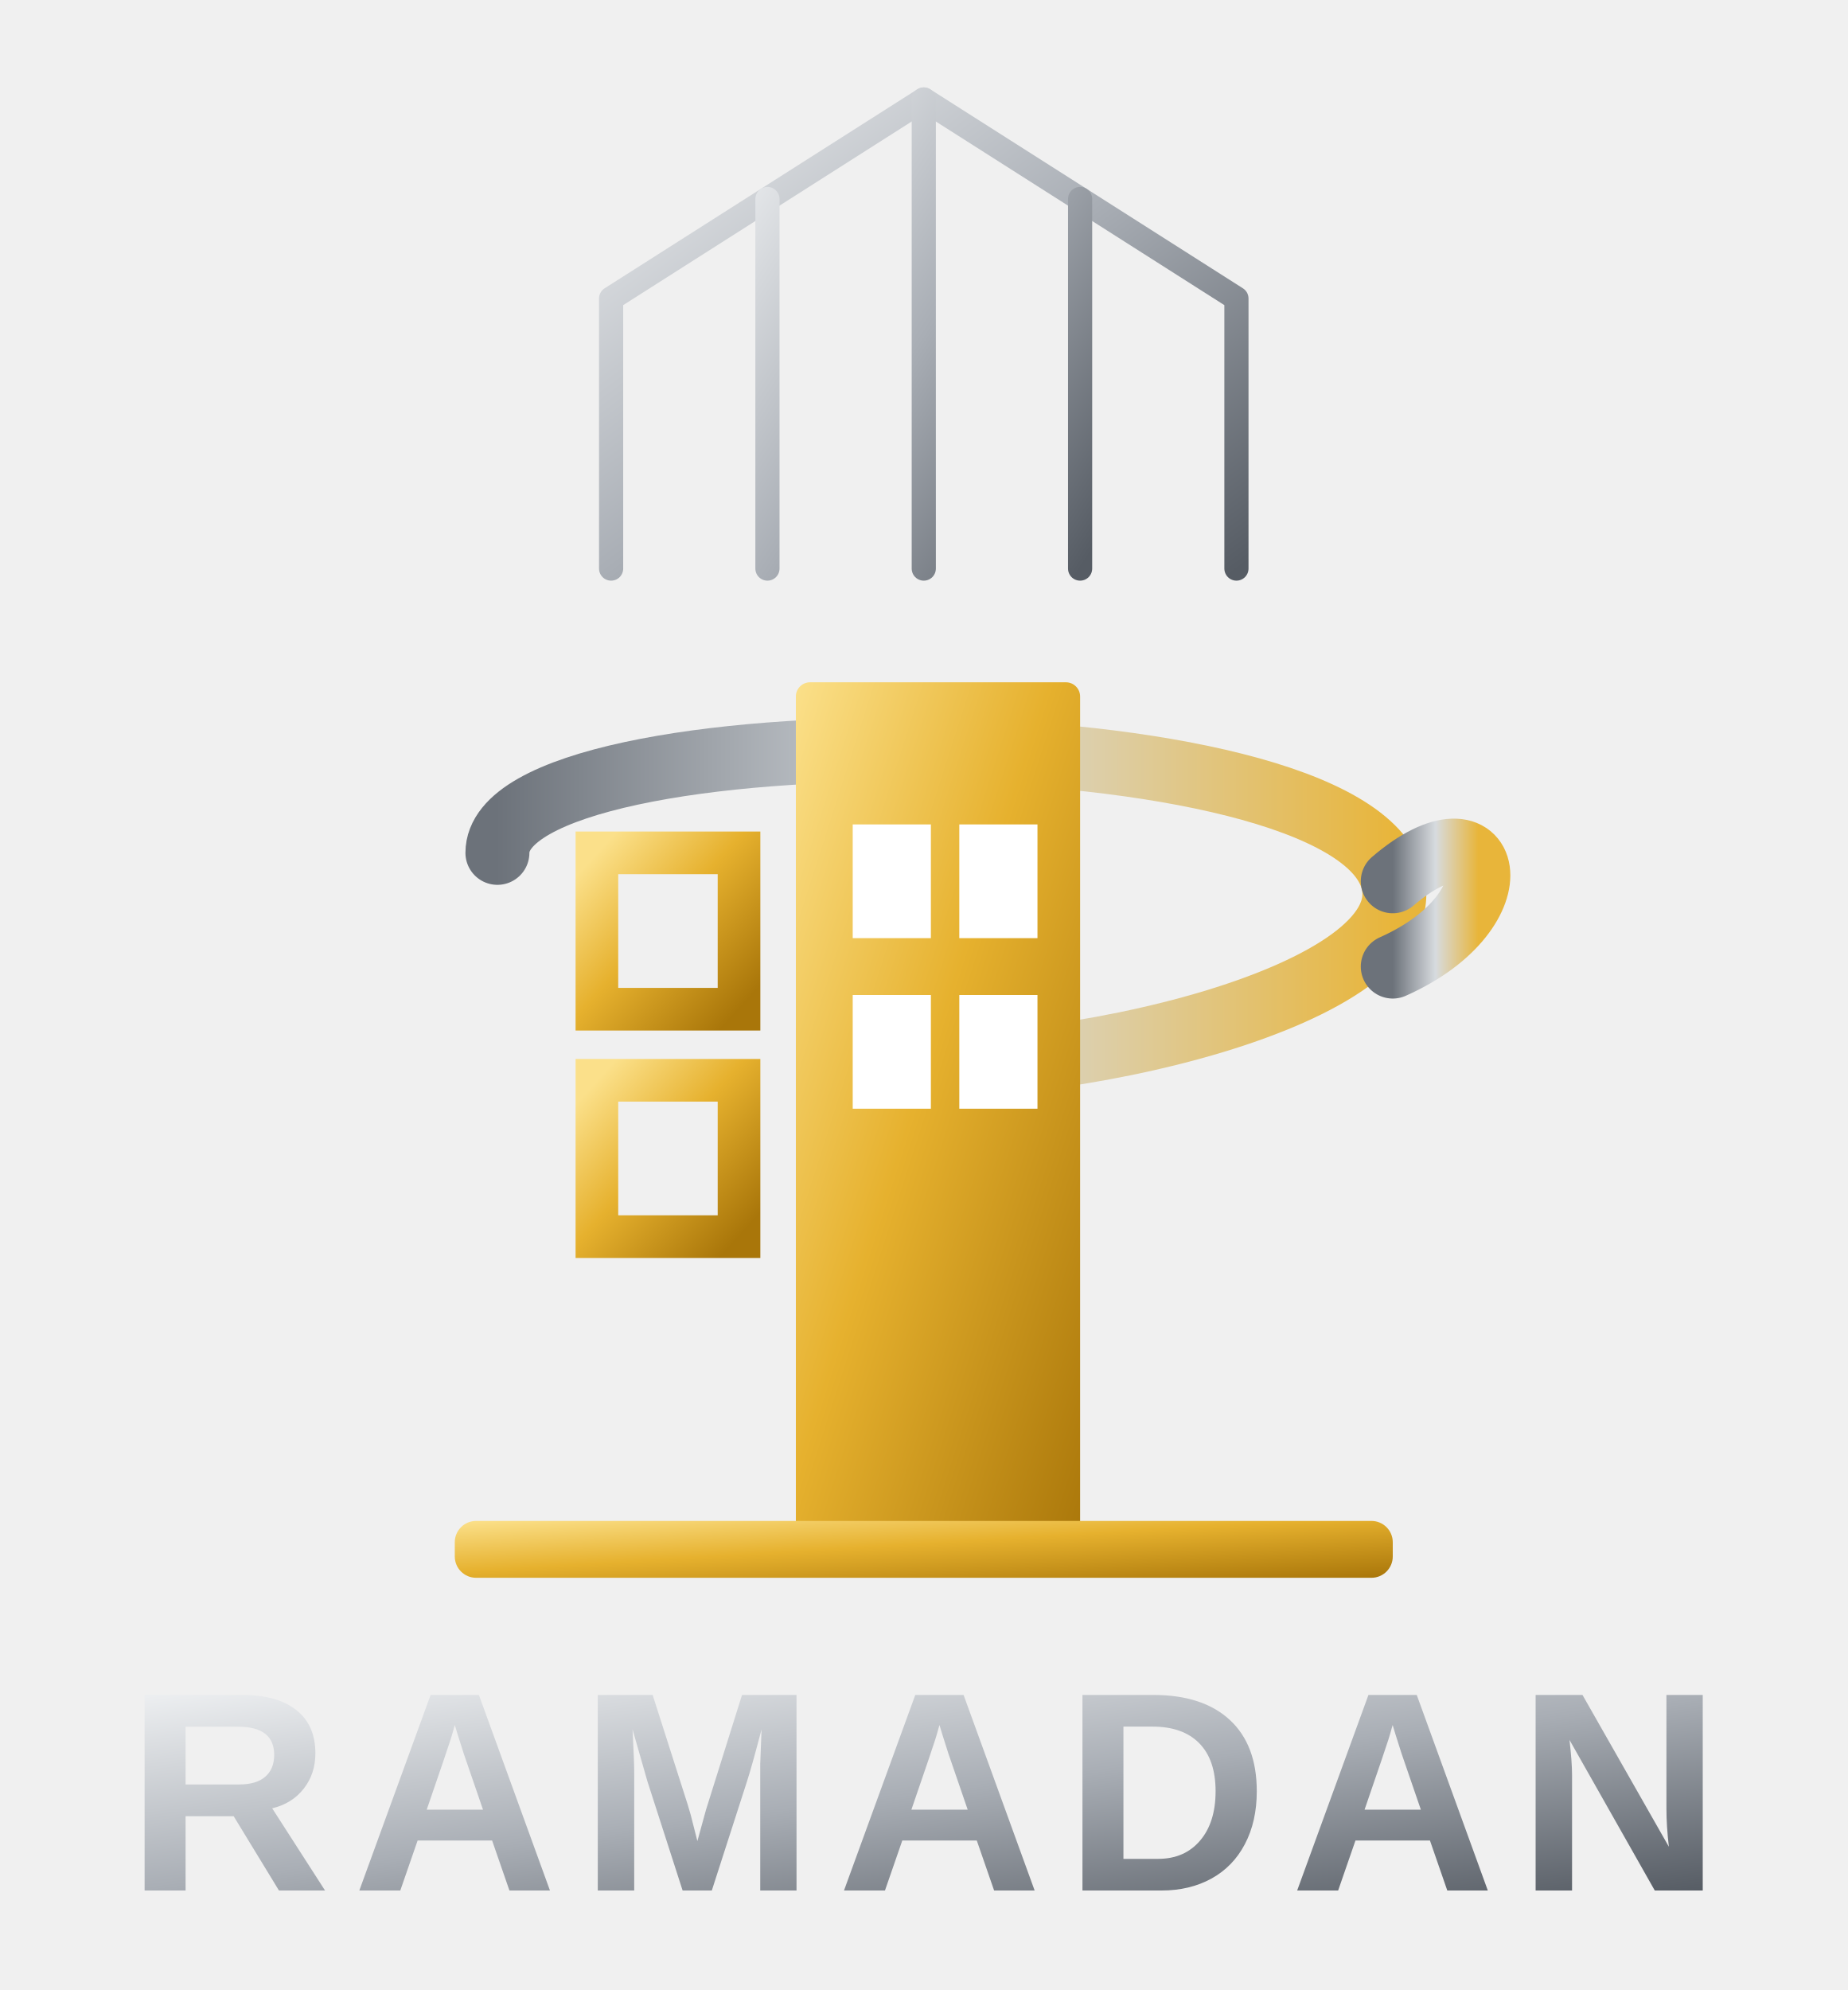
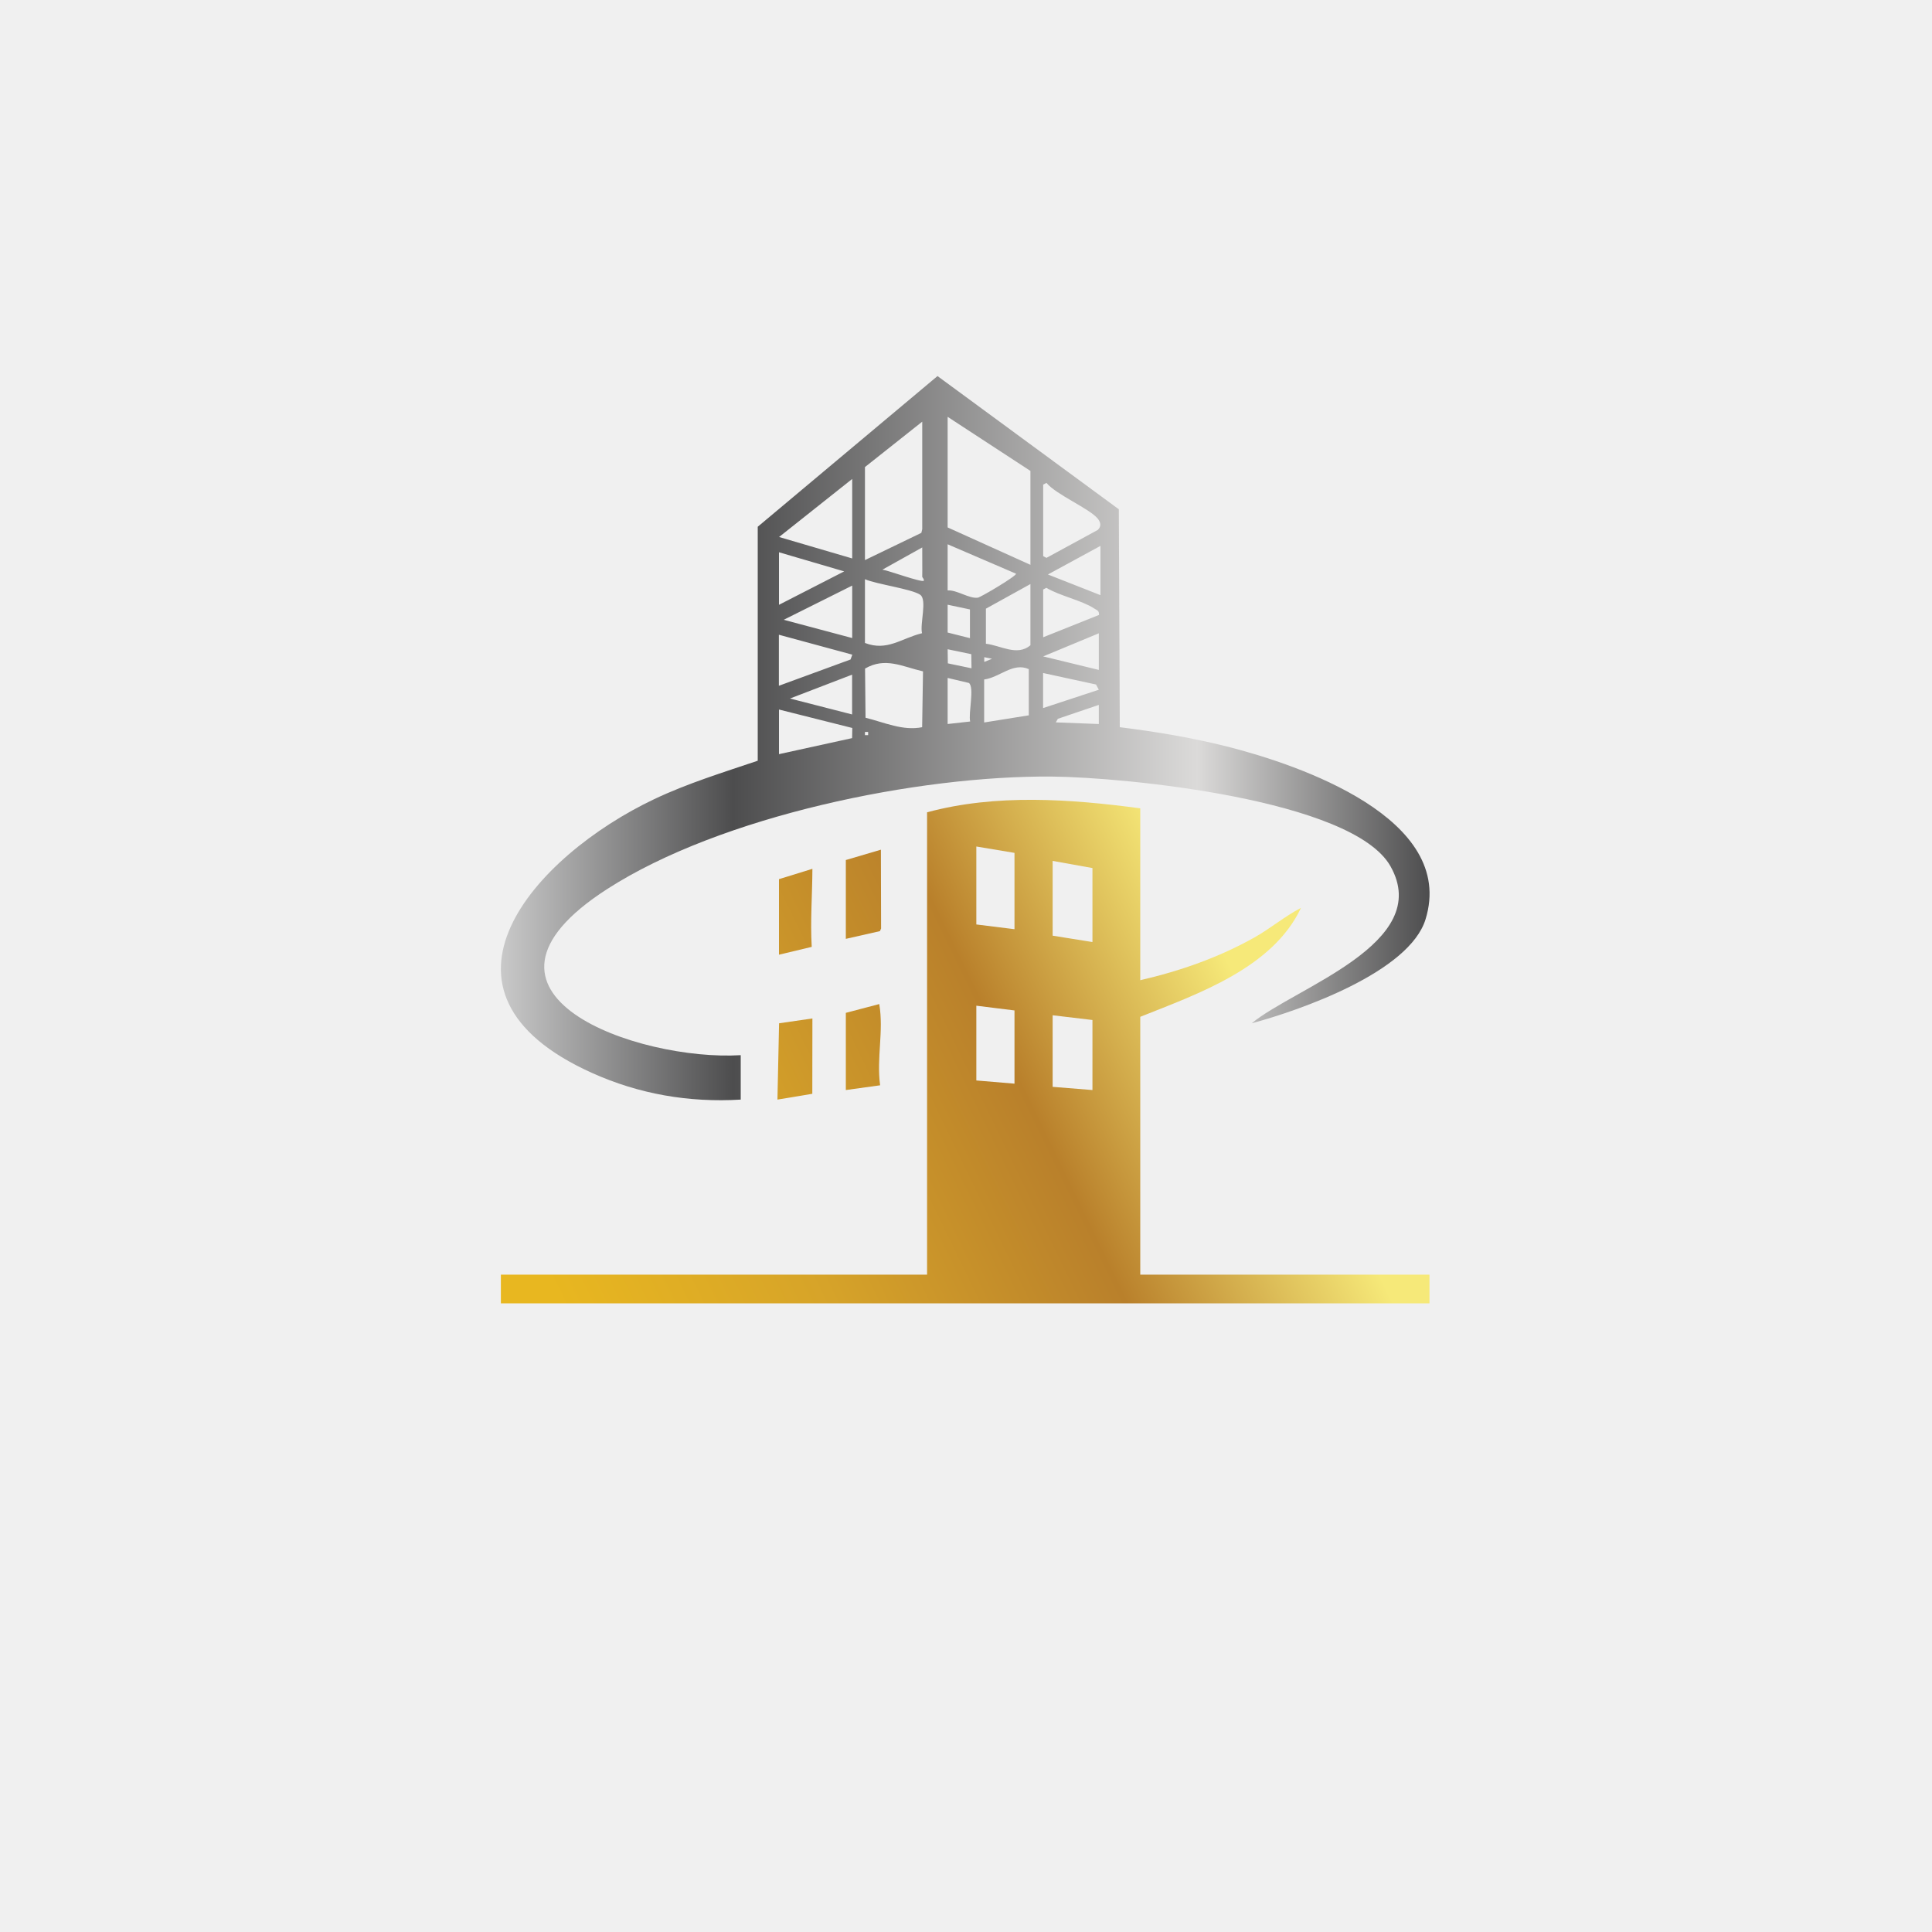
- <svg xmlns="http://www.w3.org/2000/svg" viewBox="0 0 260 280" width="260" height="280" role="img" aria-label="RAMADAN">
+ <svg xmlns="http://www.w3.org/2000/svg" xmlns:xlink="http://www.w3.org/1999/xlink" id="Layer_1" data-name="Layer 1" viewBox="0 0 200 200">
  <defs>
-     <linearGradient id="gold" x1="0" y1="0" x2="1" y2="1">
-       <stop offset="0" stop-color="#FBE08A" />
-       <stop offset="0.45" stop-color="#E6B12E" />
-       <stop offset="1" stop-color="#A9760A" />
+     <style>
+       .cls-1 {
+         fill: url(#linear-gradient-2);
+       }
+ 
+       .cls-2 {
+         fill: url(#linear-gradient-6);
+       }
+ 
+       .cls-3 {
+         fill: url(#linear-gradient-5);
+       }
+ 
+       .cls-4 {
+         fill: url(#linear-gradient-3);
+       }
+ 
+       .cls-5 {
+         fill: url(#linear-gradient);
+       }
+ 
+       .cls-6 {
+         fill: url(#linear-gradient-4);
+       }
+     </style>
+     <linearGradient id="linear-gradient" x1="51.85" y1="76.41" x2="147.98" y2="76.41" gradientUnits="userSpaceOnUse">
+       <stop offset="0" stop-color="#c9c9c9" />
+       <stop offset=".25" stop-color="#4d4d4e" />
+       <stop offset=".75" stop-color="#dbdad9" />
+       <stop offset="1" stop-color="#4d4d4e" />
    </linearGradient>
-     <linearGradient id="silver" x1="0" y1="0" x2="1" y2="1">
-       <stop offset="0" stop-color="#EDEFF1" />
-       <stop offset="0.5" stop-color="#A9AEB5" />
-       <stop offset="1" stop-color="#565C64" />
+     <linearGradient id="linear-gradient-2" x1="60.14" y1="139.51" x2="130.04" y2="105.59" gradientUnits="userSpaceOnUse">
+       <stop offset="0" stop-color="#e8b720" />
+       <stop offset=".33" stop-color="#d6a329" />
+       <stop offset=".68" stop-color="#b9802b" />
+       <stop offset="1" stop-color="#f6e979" />
    </linearGradient>
-     <linearGradient id="ring" x1="0" y1="0" x2="1" y2="0">
-       <stop offset="0" stop-color="#6C727A" />
-       <stop offset="0.5" stop-color="#D7DBDF" />
-       <stop offset="1" stop-color="#E8B53A" />
-     </linearGradient>
+     <linearGradient id="linear-gradient-3" x1="47.32" y1="113.1" x2="117.22" y2="79.17" xlink:href="#linear-gradient-2" />
+     <linearGradient id="linear-gradient-4" x1="53.56" y1="125.96" x2="123.46" y2="92.04" xlink:href="#linear-gradient-2" />
+     <linearGradient id="linear-gradient-5" x1="46.7" y1="111.81" x2="116.6" y2="77.89" xlink:href="#linear-gradient-2" />
+     <linearGradient id="linear-gradient-6" x1="52.62" y1="124.02" x2="122.52" y2="90.1" xlink:href="#linear-gradient-2" />
  </defs>
-   <g fill="none" stroke="url(#silver)" stroke-width="3.4" stroke-linejoin="round" stroke-linecap="round">
-     <path d="M86 80 V42 L130 14 L174 42 V80" />
-     <path d="M86 80 H174" />
-     <path d="M86 60 H174" />
-     <path d="M108 28 V80 M130 14 V80 M152 28 V80" />
-   </g>
-   <path d="M70 120 C70 100 190 100 196 124 C200 140 150 152 120 150" fill="none" stroke="url(#ring)" stroke-width="9" stroke-linecap="round" />
-   <path d="M196 124 C210 112 214 128 196 136" fill="none" stroke="url(#ring)" stroke-width="9" stroke-linecap="round" />
-   <g fill="url(#gold)">
-     <rect x="112" y="96" width="40" height="124" rx="2" />
-     <rect x="64" y="214" width="132" height="8" rx="3" />
-   </g>
-   <g fill="none" stroke="url(#gold)" stroke-width="6">
-     <rect x="84" y="120" width="20" height="22" />
-     <rect x="84" y="152" width="20" height="22" />
-   </g>
-   <g fill="#ffffff">
-     <rect x="120" y="116" width="11" height="16" />
-     <rect x="135" y="116" width="11" height="16" />
-     <rect x="120" y="140" width="11" height="16" />
-     <rect x="135" y="140" width="11" height="16" />
-   </g>
-   <text x="130" y="266" text-anchor="middle" font-family="Poppins, Arial, sans-serif" font-weight="800" font-size="40" letter-spacing="3" fill="url(#silver)">RAMADAN</text>
+   <path class="cls-5" d="m76.69,113.83c-5.39.32-10.52-.56-15.43-2.77-18.62-8.4-5.92-22.47,6.48-28.34,3.44-1.63,7.09-2.75,10.7-3.97v-24.22s18.61-15.6,18.61-15.6l18.77,13.79.1,22.56c3.73.46,7.45,1.08,11.1,2,7.49,1.89,23.78,7.45,20.55,17.89-1.68,5.45-12.93,9.4-17.99,10.76,4.42-3.69,18.88-8.27,14.36-16.26-3.92-6.93-27.63-9.22-35.04-9.28-13.89-.12-34.27,4.06-46.04,11.64-16.95,10.91,3.29,17.85,13.82,17.2v4.61Zm29.98-65.08l-8.57-5.6v11.45l8.57,3.87v-9.72Zm-17.13,9.23l5.84-2.82.09-.39v-11.12l-5.93,4.7v9.64Zm-1.32-8.4l-7.57,6.01,7.57,2.22v-8.24Zm19.77.58v7.41l.34.18,5.31-2.89c.39-.38.31-.78,0-1.17-.86-1.05-4.27-2.46-5.31-3.7l-.33.17Zm-9.89,6.18v4.78c.96-.07,2.23.88,3.13.75.31-.05,3.99-2.23,3.95-2.48l-7.09-3.05Zm15.82.17l-5.44,2.96,5.44,2.14v-5.1Zm-18.45,3.21c.02-1.02-.01-2.03,0-3.05l-4.12,2.3c.6.08,4.05,1.35,4.28,1.15.06-.17-.17-.36-.16-.41Zm-14.83-2.55v5.44l6.75-3.46-6.75-1.98Zm8.9,2.8v6.59c2.31.89,3.77-.49,5.91-1.01-.24-.94.55-3.47-.19-3.98-.87-.6-4.53-1.09-5.72-1.61Zm17.13.49l-4.61,2.55v3.63c1.55.18,3.22,1.32,4.61.16v-6.34Zm-18.45.16l-7.09,3.54,7.09,1.89v-5.44Zm19.77.41v4.94l5.78-2.31c.02-.47-.21-.48-.5-.67-1.27-.84-3.58-1.31-4.95-2.14l-.34.18Zm-7.58,2.06l-2.31-.49v2.88l2.31.58v-2.97Zm13.34,2.47l-5.76,2.39,5.76,1.4v-3.79Zm-33.12.16v5.27l7.42-2.72.18-.5-7.59-2.06Zm19.92,2l-2.45-.51.02,1.46,2.45.51-.02-1.46Zm2.16.48l-.82-.17v.49s.82-.33.82-.33Zm-7.25,7.08l.09-5.78c-2.14-.49-3.9-1.51-6-.29l.05,5.09c1.94.48,3.85,1.38,5.86.98Zm6.42-.49l4.62-.74v-4.78c-1.63-.74-3.01.86-4.62,1.07v4.45Zm6.1-5.11v3.62l5.77-1.9-.29-.54-5.48-1.19Zm-19.77.16l-6.43,2.47,6.43,1.65v-4.12Zm9.89.33v4.78l2.33-.26c-.2-.87.47-3.53-.13-3.99l-2.2-.52Zm15.65,2.8l-4.24,1.44-.21.37,4.45.17v-1.98Zm-33.11.49v4.61l7.57-1.66.02-1.05-7.59-1.91Zm9.23,2.31h-.33v.33h.33v-.33Z" />
+   <path class="cls-1" d="m118.04,83.68v17.79c4.12-.95,8.12-2.35,11.81-4.42,1.67-.94,3.14-2.19,4.83-3.07-2.94,6.23-10.65,8.89-16.64,11.28v26.69h29.94v2.97H51.85v-2.97h44.12v-47.86c7.13-1.93,14.84-1.38,22.08-.41Zm-13.02,4.61l-3.95-.66v8.07l3.95.49v-7.91Zm8.07,9.23v-7.66l-4.12-.74v7.74l4.12.66Zm-8.07,7.08l-3.95-.49v7.74l3.95.33v-7.58Zm8.07.99l-4.12-.49v7.41l4.12.33v-7.25Z" />
+   <polygon class="cls-4" points="87.56 89.03 91.19 87.96 91.21 96.12 91.09 96.39 87.56 97.19 87.56 89.03" />
+   <path class="cls-6" d="m87.56,104.85l3.46-.91c.48,2.79-.3,5.6.09,8.41l-3.55.49v-7.99Z" />
+   <path class="cls-3" d="m80.64,91.01l3.46-1.07c-.01,2.69-.23,5.39-.07,8.08l-3.39.81v-7.83Z" />
+   <polygon class="cls-2" points="84.1 105.43 84.09 113.23 80.48 113.83 80.65 105.93 84.1 105.43" />
</svg>
